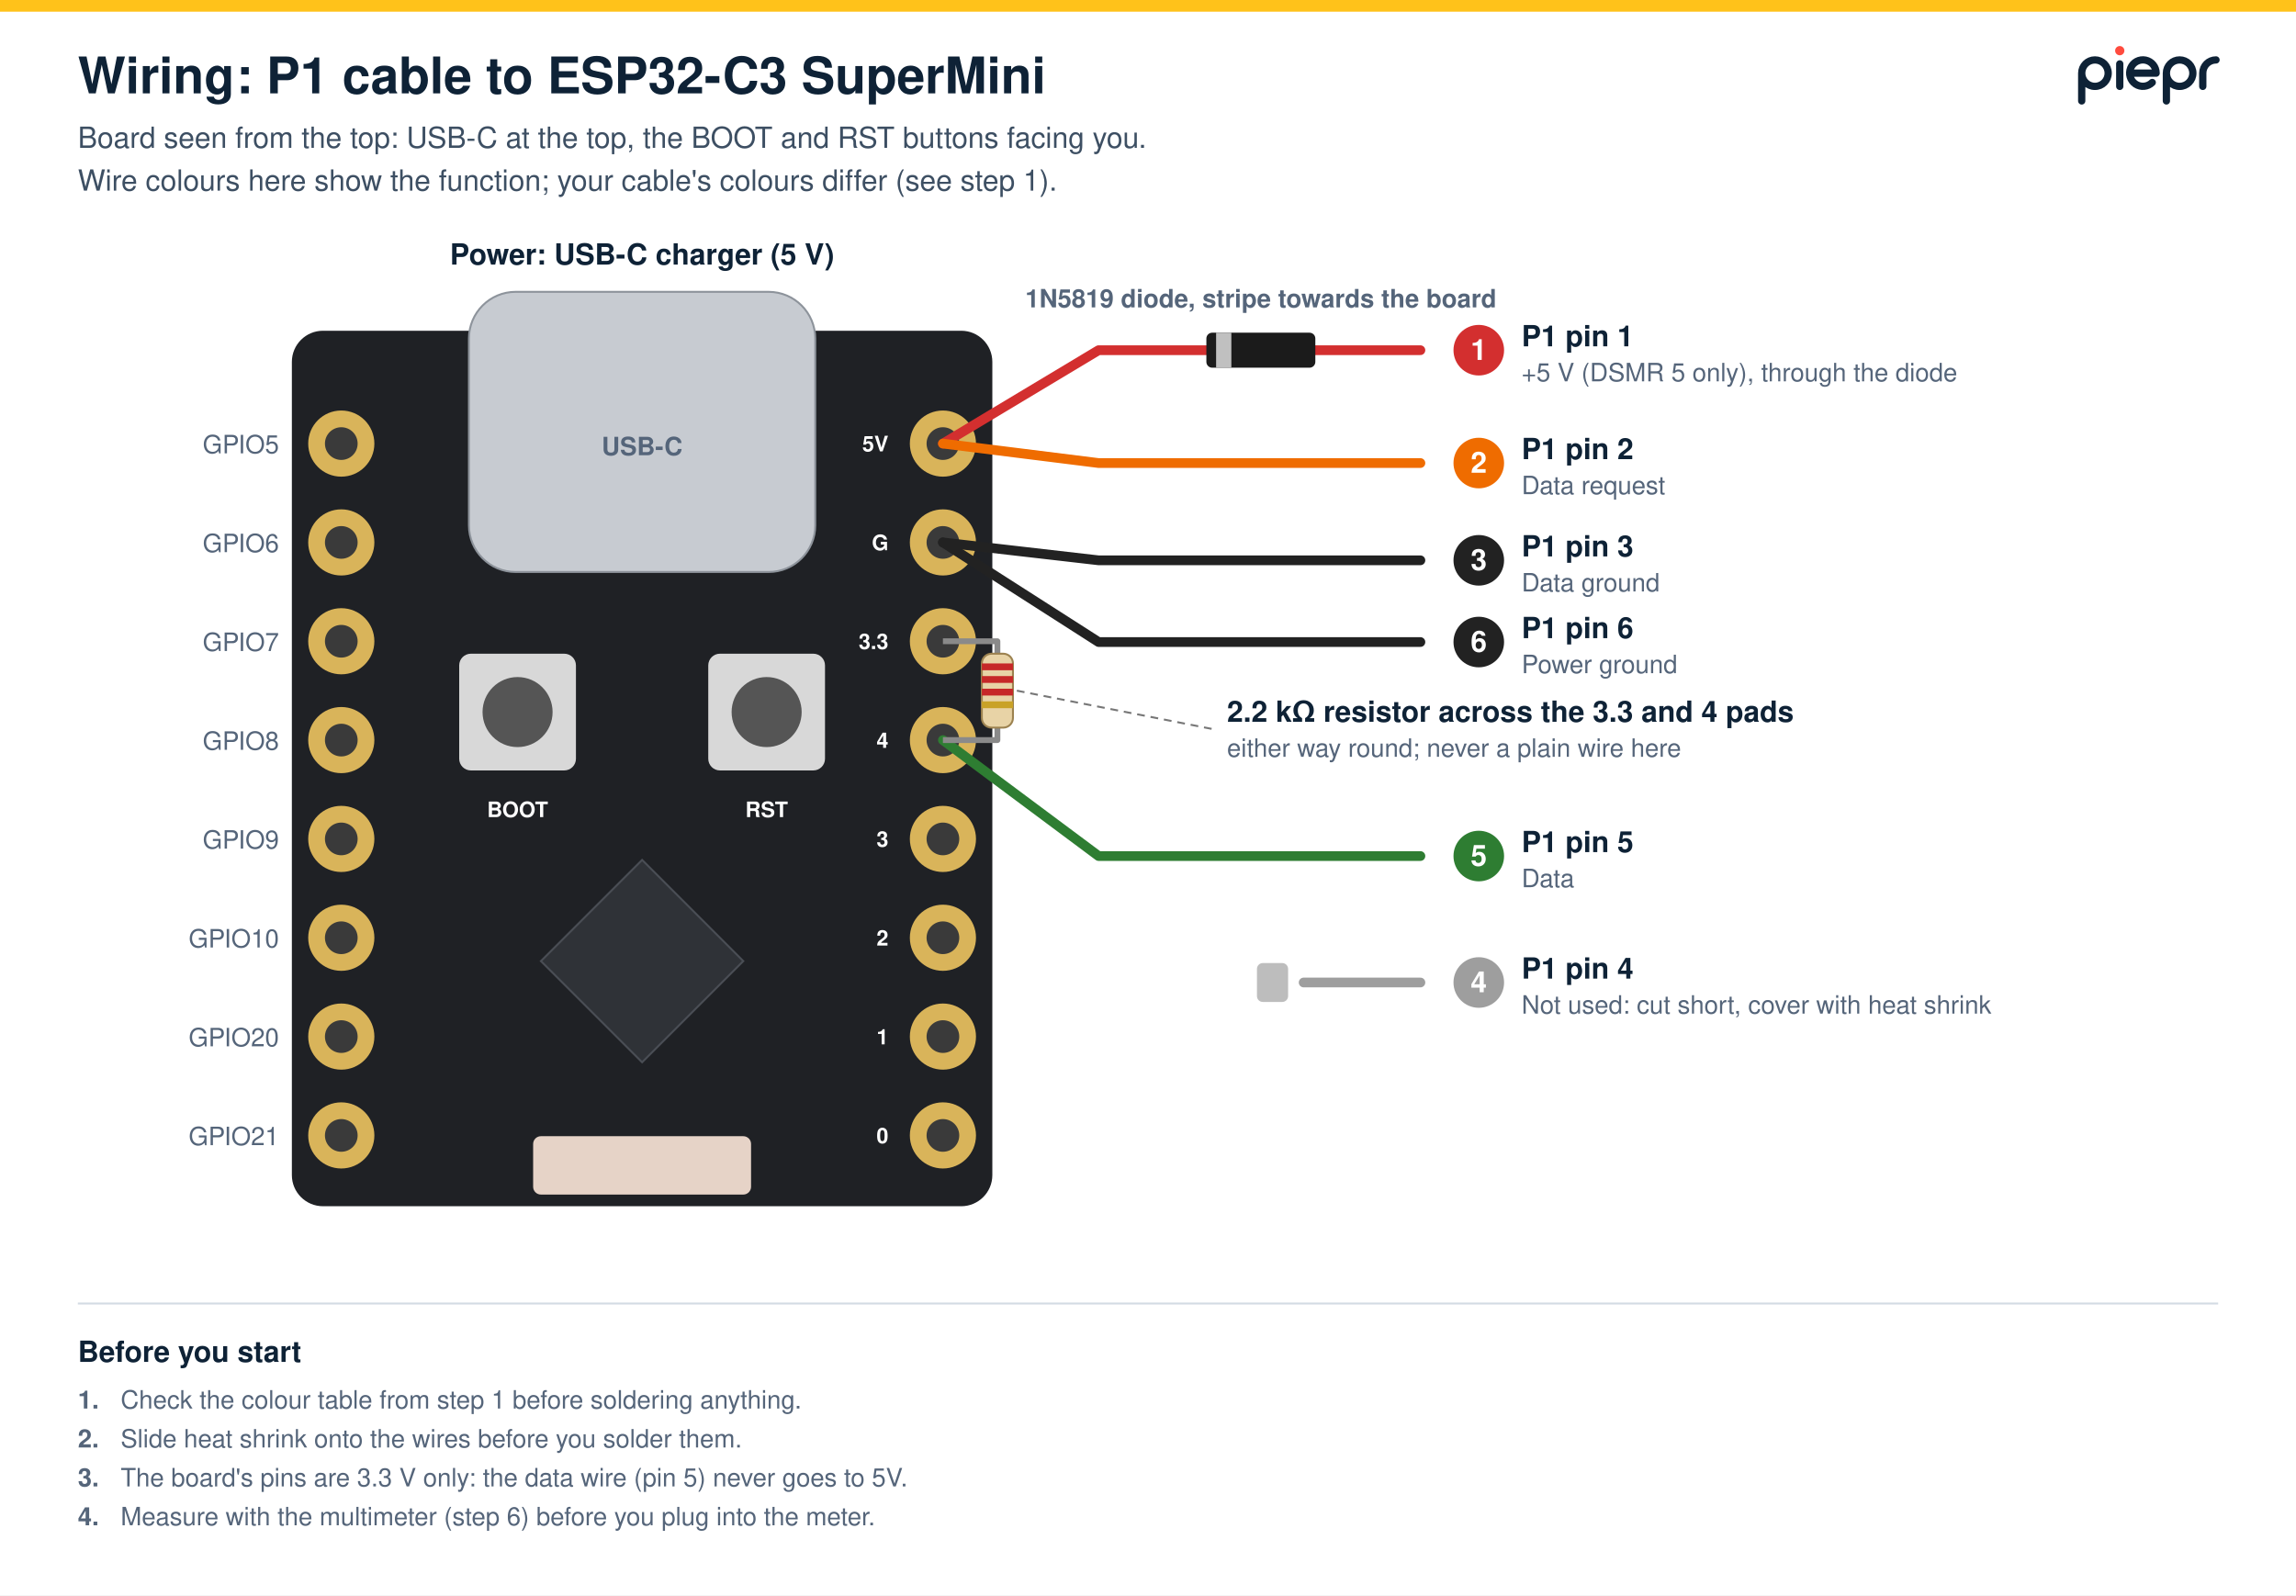
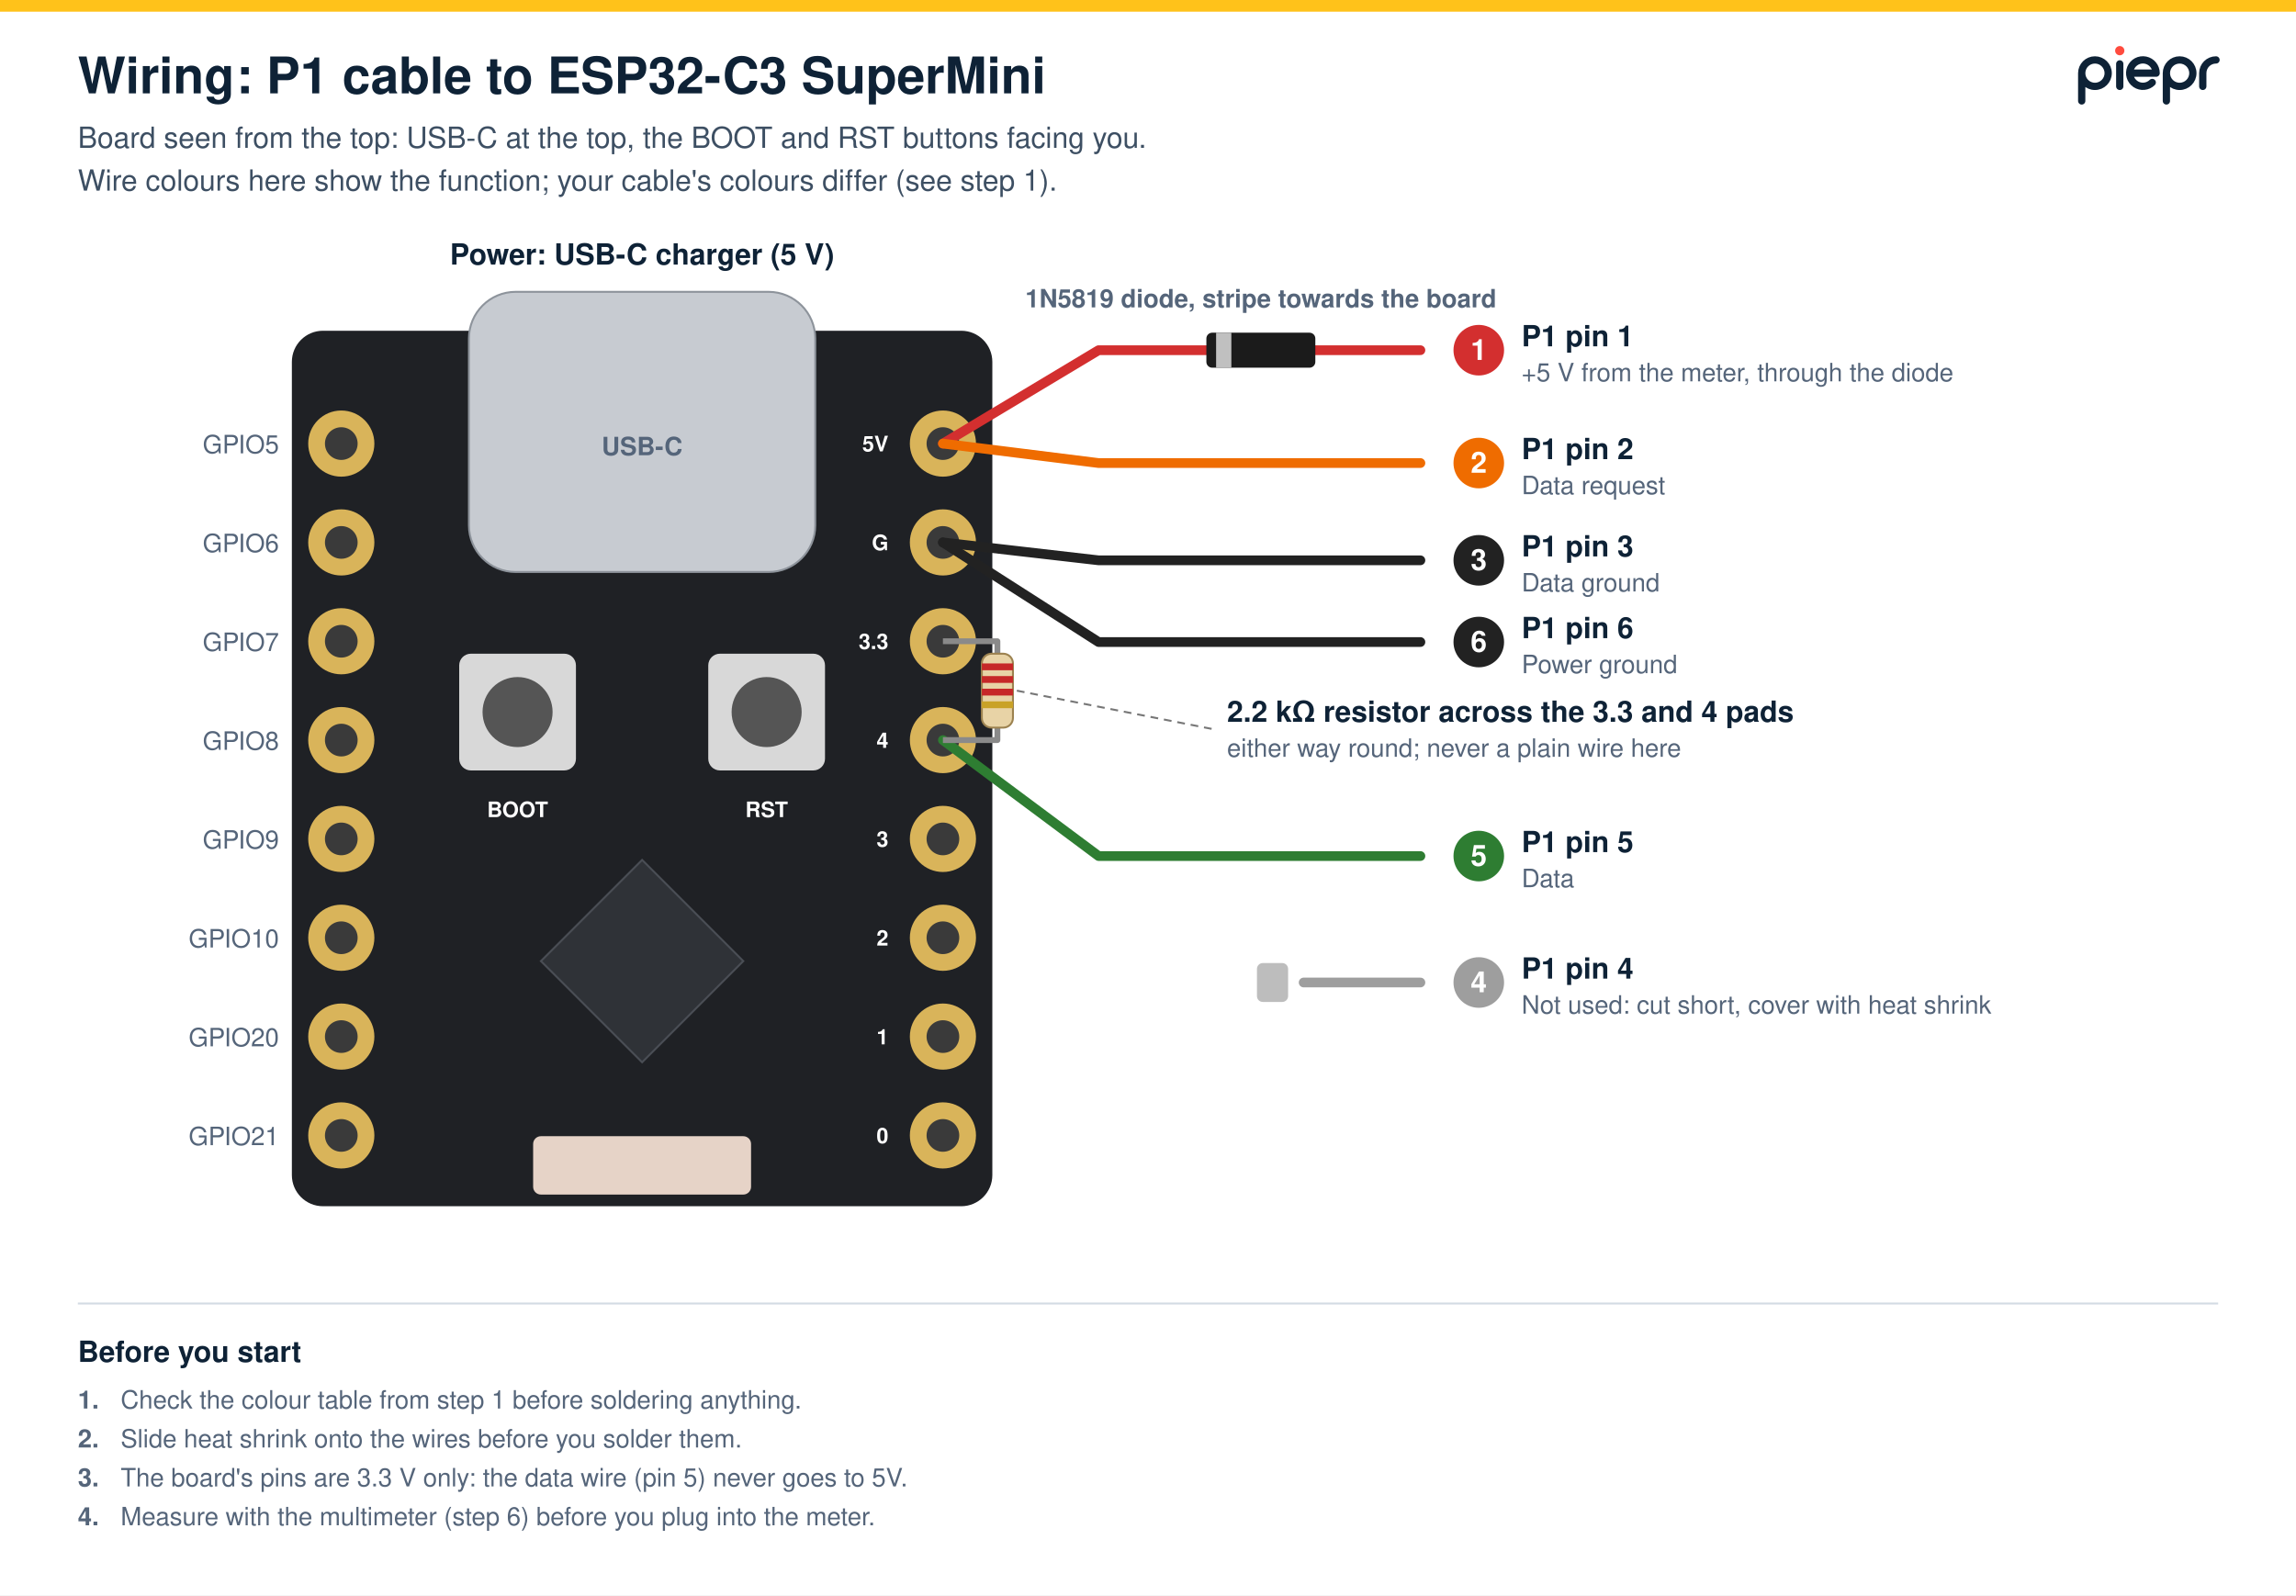
<svg xmlns="http://www.w3.org/2000/svg" viewBox="0 0 1180 820" width="1180" height="820" font-family="Ubuntu, 'Segoe UI', Helvetica, Arial, sans-serif" role="img" aria-label="Wiring: P1 cable to ESP32-C3 SuperMini">
  <style>
.h1{font-size:26px;font-weight:700;fill:#0e2236}
.sub{font-size:15px;fill:#3d4f63}
.t{font-size:15px;fill:#0e2236}
.s{font-size:13px;fill:#55657a}
.b{font-weight:700}
.silk{font-size:11px;fill:#fff;font-weight:700}
.num{font-size:15px;font-weight:700;fill:#fff}
</style>
  <rect width="1180" height="820" fill="#fff" />
  <rect width="1180" height="6" fill="#ffc21a" />
  <g transform="translate(1068 24) scale(0.34)">
    <path fill="none" stroke="#0e2236" stroke-width="11" stroke-linecap="round" stroke-linejoin="round" d="M5.5 82V40M45.5 40a20 20 0 1 1-40 0a20 20 0 1 1 40 0M63 26V60M78 40H118A20 20 0 1 0 112.1 54.1M133.5 82V40M173.5 40a20 20 0 1 1-40 0a20 20 0 1 1 40 0M188.5 60V40A20 20 0 0 1 208.5 20" />
    <circle cx="63" cy="6" r="7" fill="#ff4b3e" />
  </g>
  <rect x="150" y="170" width="360.0" height="450.0" rx="16.0" fill="#1f2125" />
  <rect x="241.0" y="150.0" width="178.0" height="144.0" rx="24.0" fill="#c7cbd1" stroke="#8d939b" />
  <text x="330.0" y="234.0" class="s b" text-anchor="middle">USB-C</text>
  <rect x="236.0" y="336.0" width="60" height="60" rx="6.0" fill="#d8d8d8" />
  <circle cx="266.0" cy="366.0" r="18.0" fill="#555" />
  <text x="266.0" y="420.0" class="silk" text-anchor="middle">BOOT</text>
  <rect x="364.0" y="336.0" width="60" height="60" rx="6.0" fill="#d8d8d8" />
  <circle cx="394.0" cy="366.0" r="18.0" fill="#555" />
  <text x="394.0" y="420.0" class="silk" text-anchor="middle">RST</text>
  <polygon points="330,442.0 382.0,494.0 330,546.0 278.0,494.0" fill="#2f3237" stroke="#4a4e55" />
  <rect x="274.0" y="584.0" width="112.0" height="30.0" rx="4.0" fill="#e6d3c7" />
  <circle cx="175.4" cy="228.0" r="17.0" fill="#d9b45a" />
  <circle cx="175.4" cy="228.0" r="8.4" fill="#3a3a3a" />
  <circle cx="175.4" cy="278.8" r="17.0" fill="#d9b45a" />
  <circle cx="175.4" cy="278.8" r="8.4" fill="#3a3a3a" />
  <circle cx="175.4" cy="329.6" r="17.0" fill="#d9b45a" />
  <circle cx="175.4" cy="329.6" r="8.4" fill="#3a3a3a" />
  <circle cx="175.4" cy="380.4" r="17.0" fill="#d9b45a" />
  <circle cx="175.4" cy="380.4" r="8.4" fill="#3a3a3a" />
  <circle cx="175.4" cy="431.2" r="17.0" fill="#d9b45a" />
  <circle cx="175.4" cy="431.2" r="8.4" fill="#3a3a3a" />
  <circle cx="175.4" cy="482.0" r="17.0" fill="#d9b45a" />
  <circle cx="175.4" cy="482.0" r="8.4" fill="#3a3a3a" />
  <circle cx="175.4" cy="532.8" r="17.0" fill="#d9b45a" />
  <circle cx="175.4" cy="532.8" r="8.4" fill="#3a3a3a" />
  <circle cx="175.4" cy="583.6" r="17.0" fill="#d9b45a" />
  <circle cx="175.4" cy="583.6" r="8.4" fill="#3a3a3a" />
  <circle cx="484.6" cy="228.0" r="17.0" fill="#d9b45a" />
  <circle cx="484.6" cy="228.0" r="8.4" fill="#3a3a3a" />
  <circle cx="484.6" cy="278.8" r="17.0" fill="#d9b45a" />
  <circle cx="484.6" cy="278.8" r="8.4" fill="#3a3a3a" />
  <circle cx="484.6" cy="329.6" r="17.0" fill="#d9b45a" />
  <circle cx="484.6" cy="329.6" r="8.4" fill="#3a3a3a" />
  <circle cx="484.6" cy="380.4" r="17.0" fill="#d9b45a" />
  <circle cx="484.6" cy="380.4" r="8.4" fill="#3a3a3a" />
  <circle cx="484.6" cy="431.2" r="17.0" fill="#d9b45a" />
  <circle cx="484.6" cy="431.2" r="8.4" fill="#3a3a3a" />
  <circle cx="484.6" cy="482.0" r="17.0" fill="#d9b45a" />
  <circle cx="484.6" cy="482.0" r="8.4" fill="#3a3a3a" />
  <circle cx="484.6" cy="532.8" r="17.0" fill="#d9b45a" />
  <circle cx="484.6" cy="532.8" r="8.4" fill="#3a3a3a" />
  <circle cx="484.6" cy="583.6" r="17.0" fill="#d9b45a" />
  <circle cx="484.6" cy="583.6" r="8.4" fill="#3a3a3a" />
  <text x="456.6" y="232.0" class="silk" text-anchor="end">5V</text>
  <text x="456.6" y="282.8" class="silk" text-anchor="end">G</text>
  <text x="456.6" y="333.6" class="silk" text-anchor="end">3.3</text>
  <text x="456.6" y="384.4" class="silk" text-anchor="end">4</text>
  <text x="456.6" y="435.2" class="silk" text-anchor="end">3</text>
  <text x="456.6" y="486.0" class="silk" text-anchor="end">2</text>
  <text x="456.6" y="536.8" class="silk" text-anchor="end">1</text>
  <text x="456.6" y="587.6" class="silk" text-anchor="end">0</text>
  <text x="143.4" y="233.0" class="s" text-anchor="end">GPIO5</text>
  <text x="143.4" y="283.8" class="s" text-anchor="end">GPIO6</text>
  <text x="143.4" y="334.6" class="s" text-anchor="end">GPIO7</text>
  <text x="143.4" y="385.4" class="s" text-anchor="end">GPIO8</text>
  <text x="143.4" y="436.2" class="s" text-anchor="end">GPIO9</text>
  <text x="143.4" y="487.0" class="s" text-anchor="end">GPIO10</text>
  <text x="143.4" y="537.8" class="s" text-anchor="end">GPIO20</text>
  <text x="143.4" y="588.6" class="s" text-anchor="end">GPIO21</text>
  <polyline points="484.6,228.0 564.6,180 730,180" fill="none" stroke="#d32f2f" stroke-width="5" stroke-linejoin="round" stroke-linecap="round" />
  <polyline points="484.6,228.0 564.6,238 730,238" fill="none" stroke="#ef6c00" stroke-width="5" stroke-linejoin="round" stroke-linecap="round" />
  <polyline points="484.6,278.8 564.6,288 730,288" fill="none" stroke="#222" stroke-width="5" stroke-linejoin="round" stroke-linecap="round" />
  <polyline points="484.6,278.8 564.6,330 730,330" fill="none" stroke="#222" stroke-width="5" stroke-linejoin="round" stroke-linecap="round" />
  <polyline points="484.6,380.4 564.6,440 730,440" fill="none" stroke="#2e7d32" stroke-width="5" stroke-linejoin="round" stroke-linecap="round" />
  <rect x="620" y="171.0" width="56" height="18" rx="3" fill="#1b1b1b" />
  <rect x="625" y="171.0" width="7.84" height="18" fill="#c0c0c0" />
  <line x1="670" y1="505" x2="730" y2="505" stroke="#9e9e9e" stroke-width="5" stroke-linecap="round" />
  <rect x="646" y="495" width="16" height="20" rx="3" fill="#bdbdbd" />
  <polyline points="484.6,329.6 512.6,329.6 512.6,380.4 484.6,380.4" fill="none" stroke="#8a8a8a" stroke-width="3" stroke-linejoin="round" />
  <rect x="504.6" y="336.0" width="16" height="38" rx="5" fill="#e8d3a6" stroke="#9c8250" />
  <rect x="504.6" y="341.0" width="16" height="3.5" fill="#c62828" />
  <rect x="504.6" y="347.5" width="16" height="3.5" fill="#c62828" />
  <rect x="504.6" y="354.0" width="16" height="3.5" fill="#c62828" />
  <rect x="504.6" y="360.5" width="16" height="3.5" fill="#c9a227" />
  <text x="40.0" y="48.0" class="h1" text-anchor="start">Wiring: P1 cable to ESP32-C3 SuperMini</text>
  <text x="40.0" y="76.0" class="sub" text-anchor="start">Board seen from the top: USB-C at the top, the BOOT and RST buttons facing you.</text>
  <text x="40.0" y="98.0" class="sub" text-anchor="start">Wire colours here show the function; your cable's colours differ (see step 1).</text>
  <circle cx="760" cy="180" r="13" fill="#d32f2f" />
  <text x="760" y="185" class="num" text-anchor="middle">1</text>
  <text x="782.0" y="178.0" class="t b" text-anchor="start">P1 pin 1</text>
-   <text x="782.0" y="196.0" class="s" text-anchor="start">+5 V (DSMR 5 only), through the diode</text>
+   <text x="782.0" y="196.0" class="s" text-anchor="start">+5 V from the meter, through the diode</text>
  <circle cx="760" cy="238" r="13" fill="#ef6c00" />
  <text x="760" y="243" class="num" text-anchor="middle">2</text>
  <text x="782.0" y="236.0" class="t b" text-anchor="start">P1 pin 2</text>
  <text x="782.0" y="254.0" class="s" text-anchor="start">Data request</text>
  <circle cx="760" cy="288" r="13" fill="#222" />
  <text x="760" y="293" class="num" text-anchor="middle">3</text>
  <text x="782.0" y="286.0" class="t b" text-anchor="start">P1 pin 3</text>
  <text x="782.0" y="304.0" class="s" text-anchor="start">Data ground</text>
  <circle cx="760" cy="330" r="13" fill="#222" />
  <text x="760" y="335" class="num" text-anchor="middle">6</text>
  <text x="782.0" y="328.0" class="t b" text-anchor="start">P1 pin 6</text>
  <text x="782.0" y="346.0" class="s" text-anchor="start">Power ground</text>
  <circle cx="760" cy="440" r="13" fill="#2e7d32" />
  <text x="760" y="445" class="num" text-anchor="middle">5</text>
  <text x="782.0" y="438.0" class="t b" text-anchor="start">P1 pin 5</text>
  <text x="782.0" y="456.0" class="s" text-anchor="start">Data</text>
  <text x="648.0" y="158.0" class="s b" text-anchor="middle">1N5819 diode, stripe towards the board</text>
  <circle cx="760" cy="505" r="13" fill="#9e9e9e" />
  <text x="760" y="510" class="num" text-anchor="middle">4</text>
  <text x="782.0" y="503.0" class="t b" text-anchor="start">P1 pin 4</text>
  <text x="782.0" y="521.0" class="s" text-anchor="start">Not used: cut short, cover with heat shrink</text>
  <line x1="522.6" y1="355.0" x2="624.6" y2="375.0" stroke="#777" stroke-dasharray="4 3" />
  <text x="630.6" y="371.0" class="t b" text-anchor="start">2.2 kΩ resistor across the 3.3 and 4 pads</text>
  <text x="630.6" y="389.0" class="s" text-anchor="start">either way round; never a plain wire here</text>
  <text x="330.0" y="136.0" class="t b" text-anchor="middle">Power: USB-C charger (5 V)</text>
  <line x1="40" y1="670" x2="1140" y2="670" stroke="#d3dbe3" />
  <text x="40.0" y="700.0" class="t b" text-anchor="start">Before you start</text>
  <text x="40.0" y="724.0" class="s b" text-anchor="start">1.</text>
  <text x="62.0" y="724.0" class="s" text-anchor="start">Check the colour table from step 1 before soldering anything.</text>
  <text x="40.0" y="744.0" class="s b" text-anchor="start">2.</text>
  <text x="62.0" y="744.0" class="s" text-anchor="start">Slide heat shrink onto the wires before you solder them.</text>
  <text x="40.0" y="764.0" class="s b" text-anchor="start">3.</text>
  <text x="62.0" y="764.0" class="s" text-anchor="start">The board's pins are 3.3 V only: the data wire (pin 5) never goes to 5V.</text>
  <text x="40.0" y="784.0" class="s b" text-anchor="start">4.</text>
  <text x="62.0" y="784.0" class="s" text-anchor="start">Measure with the multimeter (step 6) before you plug into the meter.</text>
</svg>
